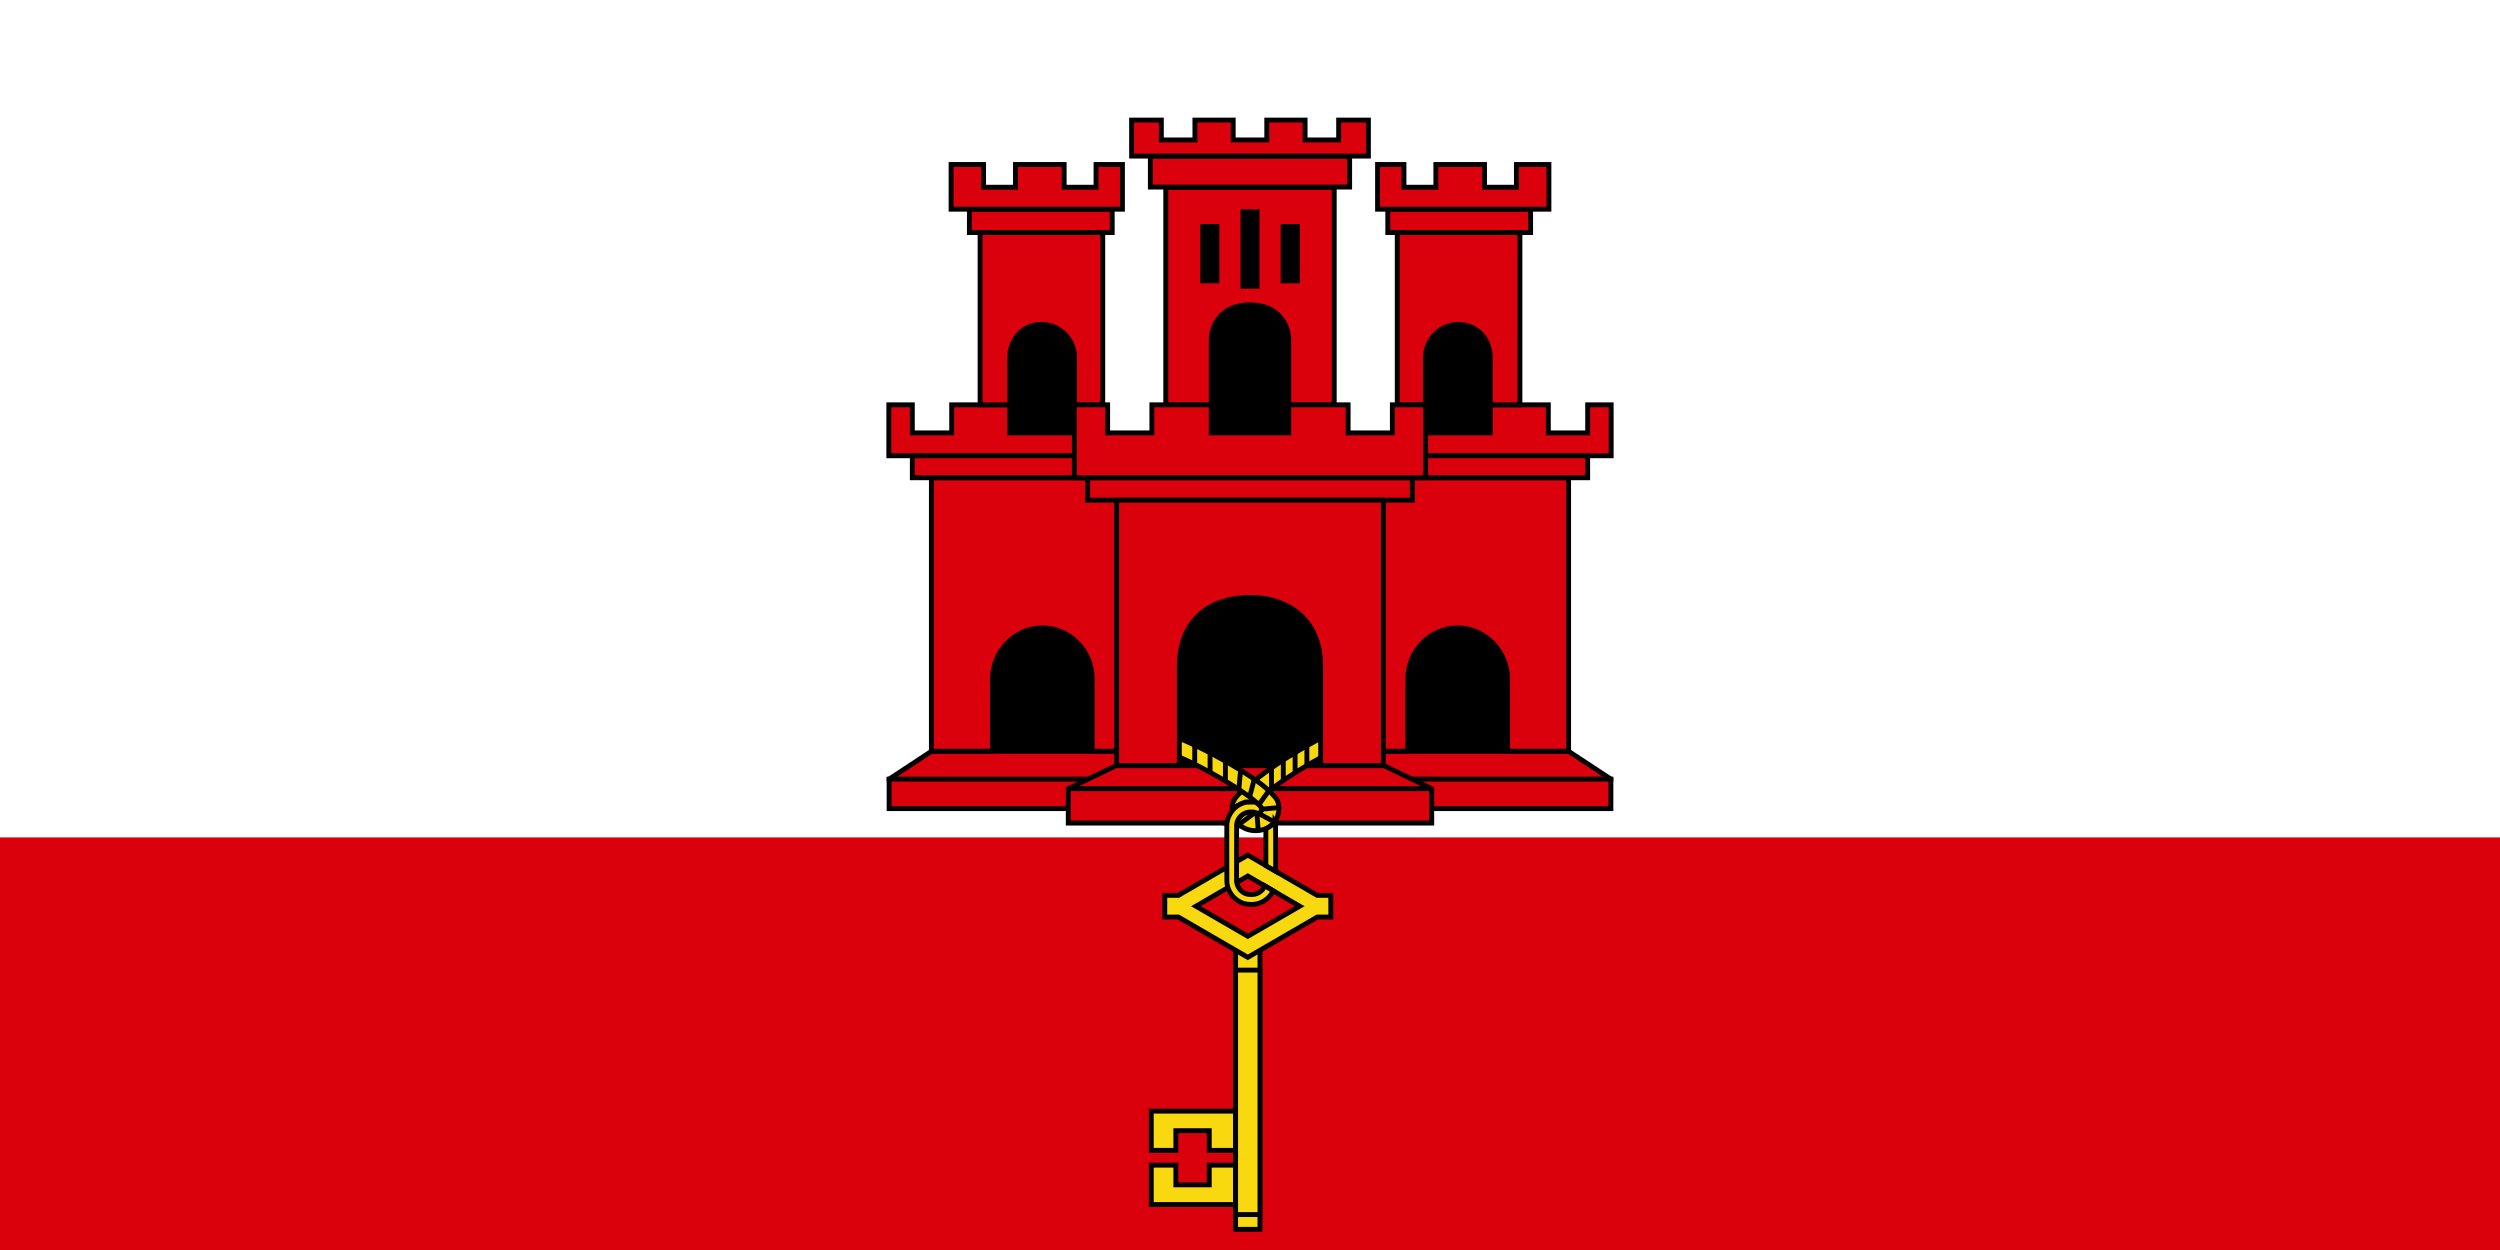
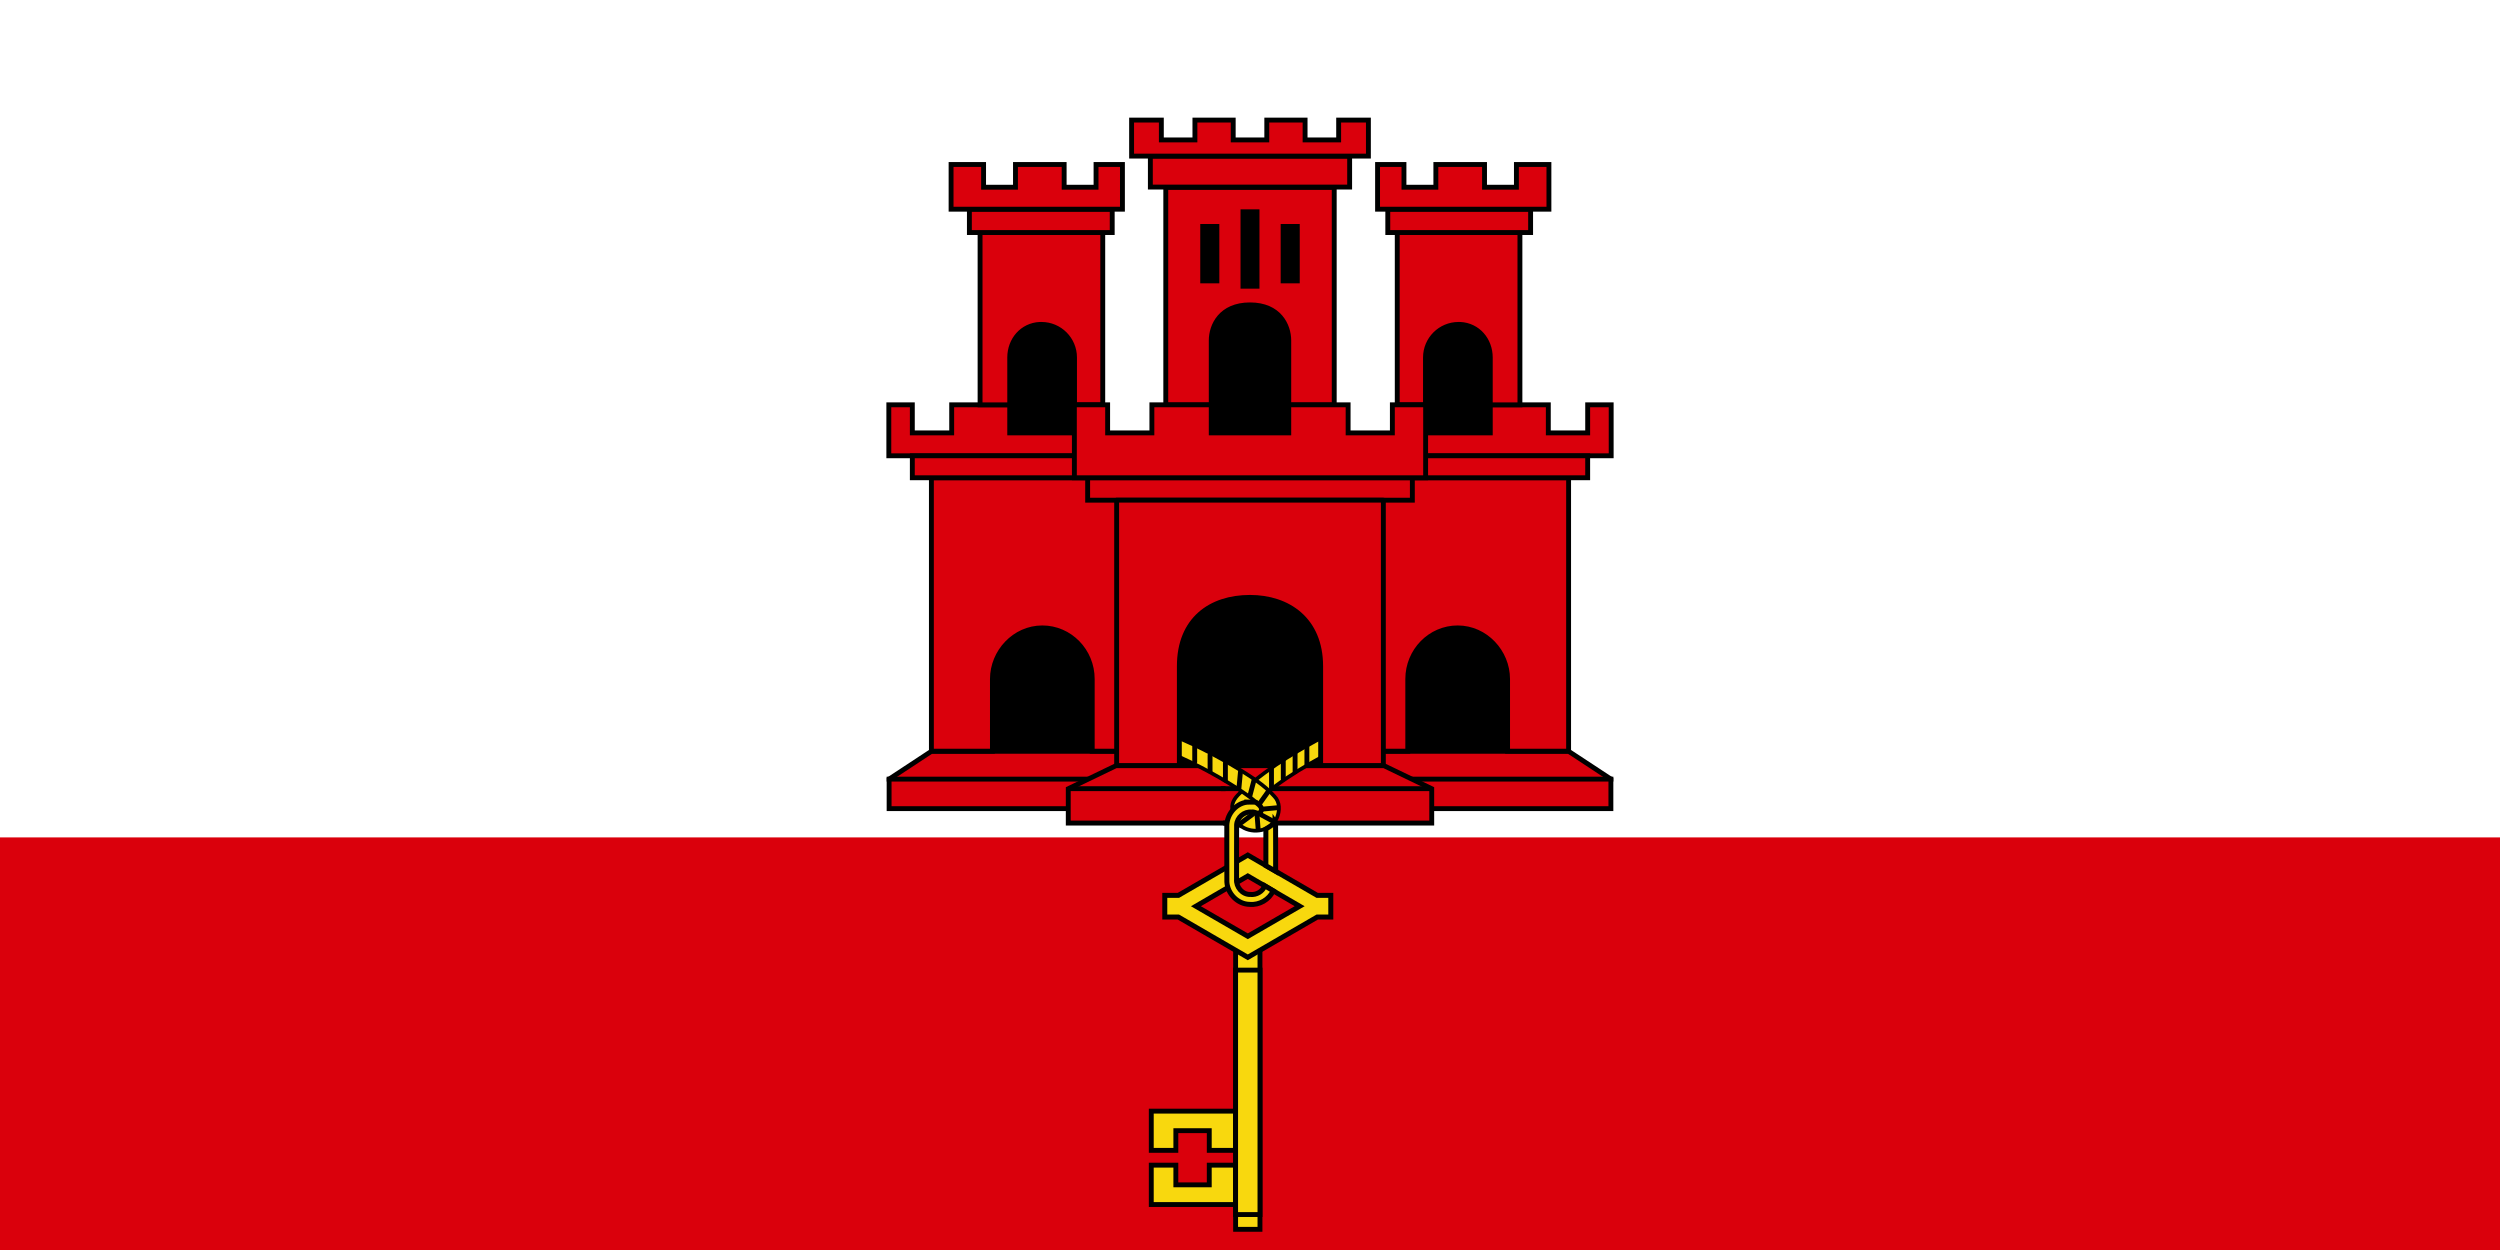
<svg xmlns="http://www.w3.org/2000/svg" xmlns:xlink="http://www.w3.org/1999/xlink" width="1000" height="500" viewBox="0 0 512 256">
  <rect fill="#da000c" width="512" height="256" />
  <rect fill="#fff" width="512" height="171.5" />
  <g stroke="#000">
    <g id="castle_half" fill="#da000c" stroke-linecap="square">
      <rect fill="#000" stroke="none" width="64" height="43.993" x="196.571" y="116.303" />
      <path d="M229.819,153.865H190.75L182.09,159.564V165.604H229.819" />
      <path d="M213.469,128.594C219.094,128.594 223.688,133.283 223.688,139.062V153.844H231.031V97.844H190.75V153.844H203.25V139.062C203.25,133.509 207.765,128.594 213.469,128.594z" />
      <rect fill="#000" stroke="none" width="18.523" height="33.959" x="204.528" y="59.962" />
      <path d="M223,88.656H206.791V82.906H194.906V88.656H186.844V82.906H182.031V93.344H223M186.844,93.306H221.814V97.844H186.844z" />
      <path d="M200.719,47.625V82.906H206.791V73.219C206.791,69.589 209.353,66.619 212.938,66.438C213.053,66.432 213.164,66.438 213.281,66.438C217.028,66.437 220.062,69.472 220.062,73.219V82.906H225.844V47.625z" />
      <path d="M198.531,42.844V47.625H227.781V42.844z" />
      <path d="M194.781,33.688V42.844H229.875V33.688H224.469V38.344H217.938V33.688H207.969V38.344H201.438V33.688z" />
      <path d="M182.09,159.564H230" />
      <path d="M261,156.812H228.562L218.781,161.531V168.562H261" />
      <path stroke-linecap="butt" d="M218.771,161.519H262" />
    </g>
    <use xlink:href="#castle_half" transform="matrix(-1,0,0,1,512,0)" />
    <g fill="#f8d80e">
      <g stroke-linecap="round">
-         <path strokeWidth="0.768" d="m273.297,150.031c-2.654,0.883-5.053,2.369-7.469,3.753-3.1,1.832-6.107,3.827-8.905,6.099-0.985,0.649-1.929,1.361-2.689,2.273-1.026,0.878-2.065,2.055-1.869,3.513,0.052,0.643,0.874-0.755,1.414-0.823,0.942-0.541,2.084-0.715,3.142-0.471,1.271-1.339,2.91-2.236,4.325-3.406,3.005-2.242,6.237-4.168,9.525-5.961,1.148-0.588,2.301-1.186,3.525-1.602-0.333-1.125-0.667-2.25-1-3.375z" />
+         <path stroke-width="0.768" d="m273.297,150.031c-2.654,0.883-5.053,2.369-7.469,3.753-3.1,1.832-6.107,3.827-8.905,6.099-0.985,0.649-1.929,1.361-2.689,2.273-1.026,0.878-2.065,2.055-1.869,3.513,0.052,0.643,0.874-0.755,1.414-0.823,0.942-0.541,2.084-0.715,3.142-0.471,1.271-1.339,2.91-2.236,4.325-3.406,3.005-2.242,6.237-4.168,9.525-5.961,1.148-0.588,2.301-1.186,3.525-1.602-0.333-1.125-0.667-2.25-1-3.375z" />
        <path d="M260.4,157.391V161.303" />
        <path d="M262.817,155.685V159.568" />
        <path d="M265.233,154.18V158.038" />
        <path d="M267.65,152.694V156.675" />
-         <path strokeWidth="0.768" d="m238.891,150.156c-0.396,1.104-0.792,2.208-1.188,3.312,5.537,2.1,10.809,4.879,15.798,8.06,1.691,1.151,3.467,2.266,4.796,3.846,0.293,0.811-0.514,1.489-1.314,1.244-0.732-0.249-1.454-0.532-2.226-0.004-1.106,0.503-2.106,2.142-0.426,2.691,2.315,1.555,6.082,0.879,7.195-1.845,0.581-1.401,0.619-3.195-0.508-4.345-2.063-2.364-4.797-4.008-7.421-5.672-4.689-2.82-9.573-5.374-14.706-7.288z" />
+         <path stroke-width="0.768" d="m238.891,150.156c-0.396,1.104-0.792,2.208-1.188,3.312,5.537,2.1,10.809,4.879,15.798,8.06,1.691,1.151,3.467,2.266,4.796,3.846,0.293,0.811-0.514,1.489-1.314,1.244-0.732-0.249-1.454-0.532-2.226-0.004-1.106,0.503-2.106,2.142-0.426,2.691,2.315,1.555,6.082,0.879,7.195-1.845,0.581-1.401,0.619-3.195-0.508-4.345-2.063-2.364-4.797-4.008-7.421-5.672-4.689-2.82-9.573-5.374-14.706-7.288z" />
        <path d="M254.05,158.035 253.737,161.375" />
        <path d="M256.832,159.739 255.97,163.009" />
        <path d="M259.804,162.012 257.996,164.549" />
        <path d="M260.715,168.181 258.105,166.78" />
        <path d="M261.528,165.429 258.533,165.709" />
        <path d="M257.665,169.765 257.46,167.132" />
        <path d="M256.568,166.756 254.095,168.578" />
        <path d="M244.677,152.937V156.052" />
        <path d="M250.963,156.244V159.778" />
        <path d="M247.82,154.593V157.912" />
      </g>
      <path d="M235.781,227.562V235.594H240.812V231.562H247.656V235.594H253.062V227.562zM235.781,238.625V246.688H253.062V238.625H247.656V242.656H240.812V238.625z" />
      <rect width="4.99" height="58.115" x="253.052" y="193.651" />
      <rect width="4.99" height="50.06" x="253.052" y="198.679" />
-       <path strokeWidth="1.024" d="M255.547,179.406 266.172,185.594 255.547,191.75 244.922,185.594zM241.328,183.375H238.547V187.812H241.328L255.547,196.062 269.766,187.812H272.547V183.375H269.766L255.547,175.125z" />
-       <path strokeWidth="1.024" d="m255.344,164.281c-2.419,0.339-4.226,2.73-4.094,5.134,0.009,3.738-0.018,7.476,0.014,11.213,0.128,2.408,2.232,4.566,4.674,4.588,1.985,0.188,3.979-0.972,4.812-2.78-0.573-0.344-1.146-0.688-1.719-1.031-0.444,1.184-1.723,1.918-2.969,1.781-1.635,0.046-2.959-1.544-2.812-3.134,0.01-3.713-0.019-7.428,0.015-11.141,0.09-1.515,1.535-2.755,3.048-2.6,0.626-0.18,1.487,0.677,1.875-0.062,0.584-0.829-0.414-1.477-0.969-1.937-0.613-0.084-1.254-0.008-1.875-0.032zm5.781,3.906c-0.396,0.746-1.216,1.189-1.875,1.58v7.513c0.667,0.385,1.333,0.771,2,1.156-0.008-3.204,0.015-6.408-0.012-9.612-0.032-0.197-0.008-0.498-0.113-0.638z" />
+       <path stroke-width="1.024" d="M255.547,179.406 266.172,185.594 255.547,191.75 244.922,185.594zM241.328,183.375H238.547V187.812H241.328L255.547,196.062 269.766,187.812H272.547V183.375H269.766L255.547,175.125z" />
+       <path stroke-width="1.024" d="m255.344,164.281c-2.419,0.339-4.226,2.73-4.094,5.134,0.009,3.738-0.018,7.476,0.014,11.213,0.128,2.408,2.232,4.566,4.674,4.588,1.985,0.188,3.979-0.972,4.812-2.78-0.573-0.344-1.146-0.688-1.719-1.031-0.444,1.184-1.723,1.918-2.969,1.781-1.635,0.046-2.959-1.544-2.812-3.134,0.01-3.713-0.019-7.428,0.015-11.141,0.09-1.515,1.535-2.755,3.048-2.6,0.626-0.18,1.487,0.677,1.875-0.062,0.584-0.829-0.414-1.477-0.969-1.937-0.613-0.084-1.254-0.008-1.875-0.032zm5.781,3.906c-0.396,0.746-1.216,1.189-1.875,1.58v7.513c0.667,0.385,1.333,0.771,2,1.156-0.008-3.204,0.015-6.408-0.012-9.612-0.032-0.197-0.008-0.498-0.113-0.638z" />
    </g>
    <g fill="#da000c">
      <rect fill="#000" stroke="none" width="29.329" height="53.255" x="240.803" y="38.351" />
      <path d="M238.75,38.375V82.938H248.062V69.719C248.062,66.67 250.015,62.438 256,62.438C261.985,62.438 263.938,66.67 263.938,69.719V82.938H273.25V38.375zM254.562,43.375H257.438V58.625H254.562zM246.312,46.375H249.219V57.531H246.312zM262.781,46.375H265.688V57.531H262.781z" />
      <path d="M235.594,31.969V38.312H276.406V31.969z" />
      <path d="M231.75,24.594V31.969H280.25V24.594H274.156V28.656H267.281V24.594H259.438V28.656H252.562V24.594H244.719V28.656H237.844V24.594z" />
      <path d="M222.75,97.844V102.438H289.25V97.844z" />
      <path d="M220.031,82.906V97.844H291.969V82.906H285.156V88.656H276.094V82.906H263.938V88.656H248.062V82.906H235.906V88.656H226.844V82.906z" />
      <path stroke-linejoin="round" d="M228.688,102.438V156.781H241.531V136.438C241.531,126.855 247.928,122.344 256,122.344C263.759,122.344 270.469,126.855 270.469,136.438V156.781H283.312V102.438z" />
    </g>
  </g>
</svg>
